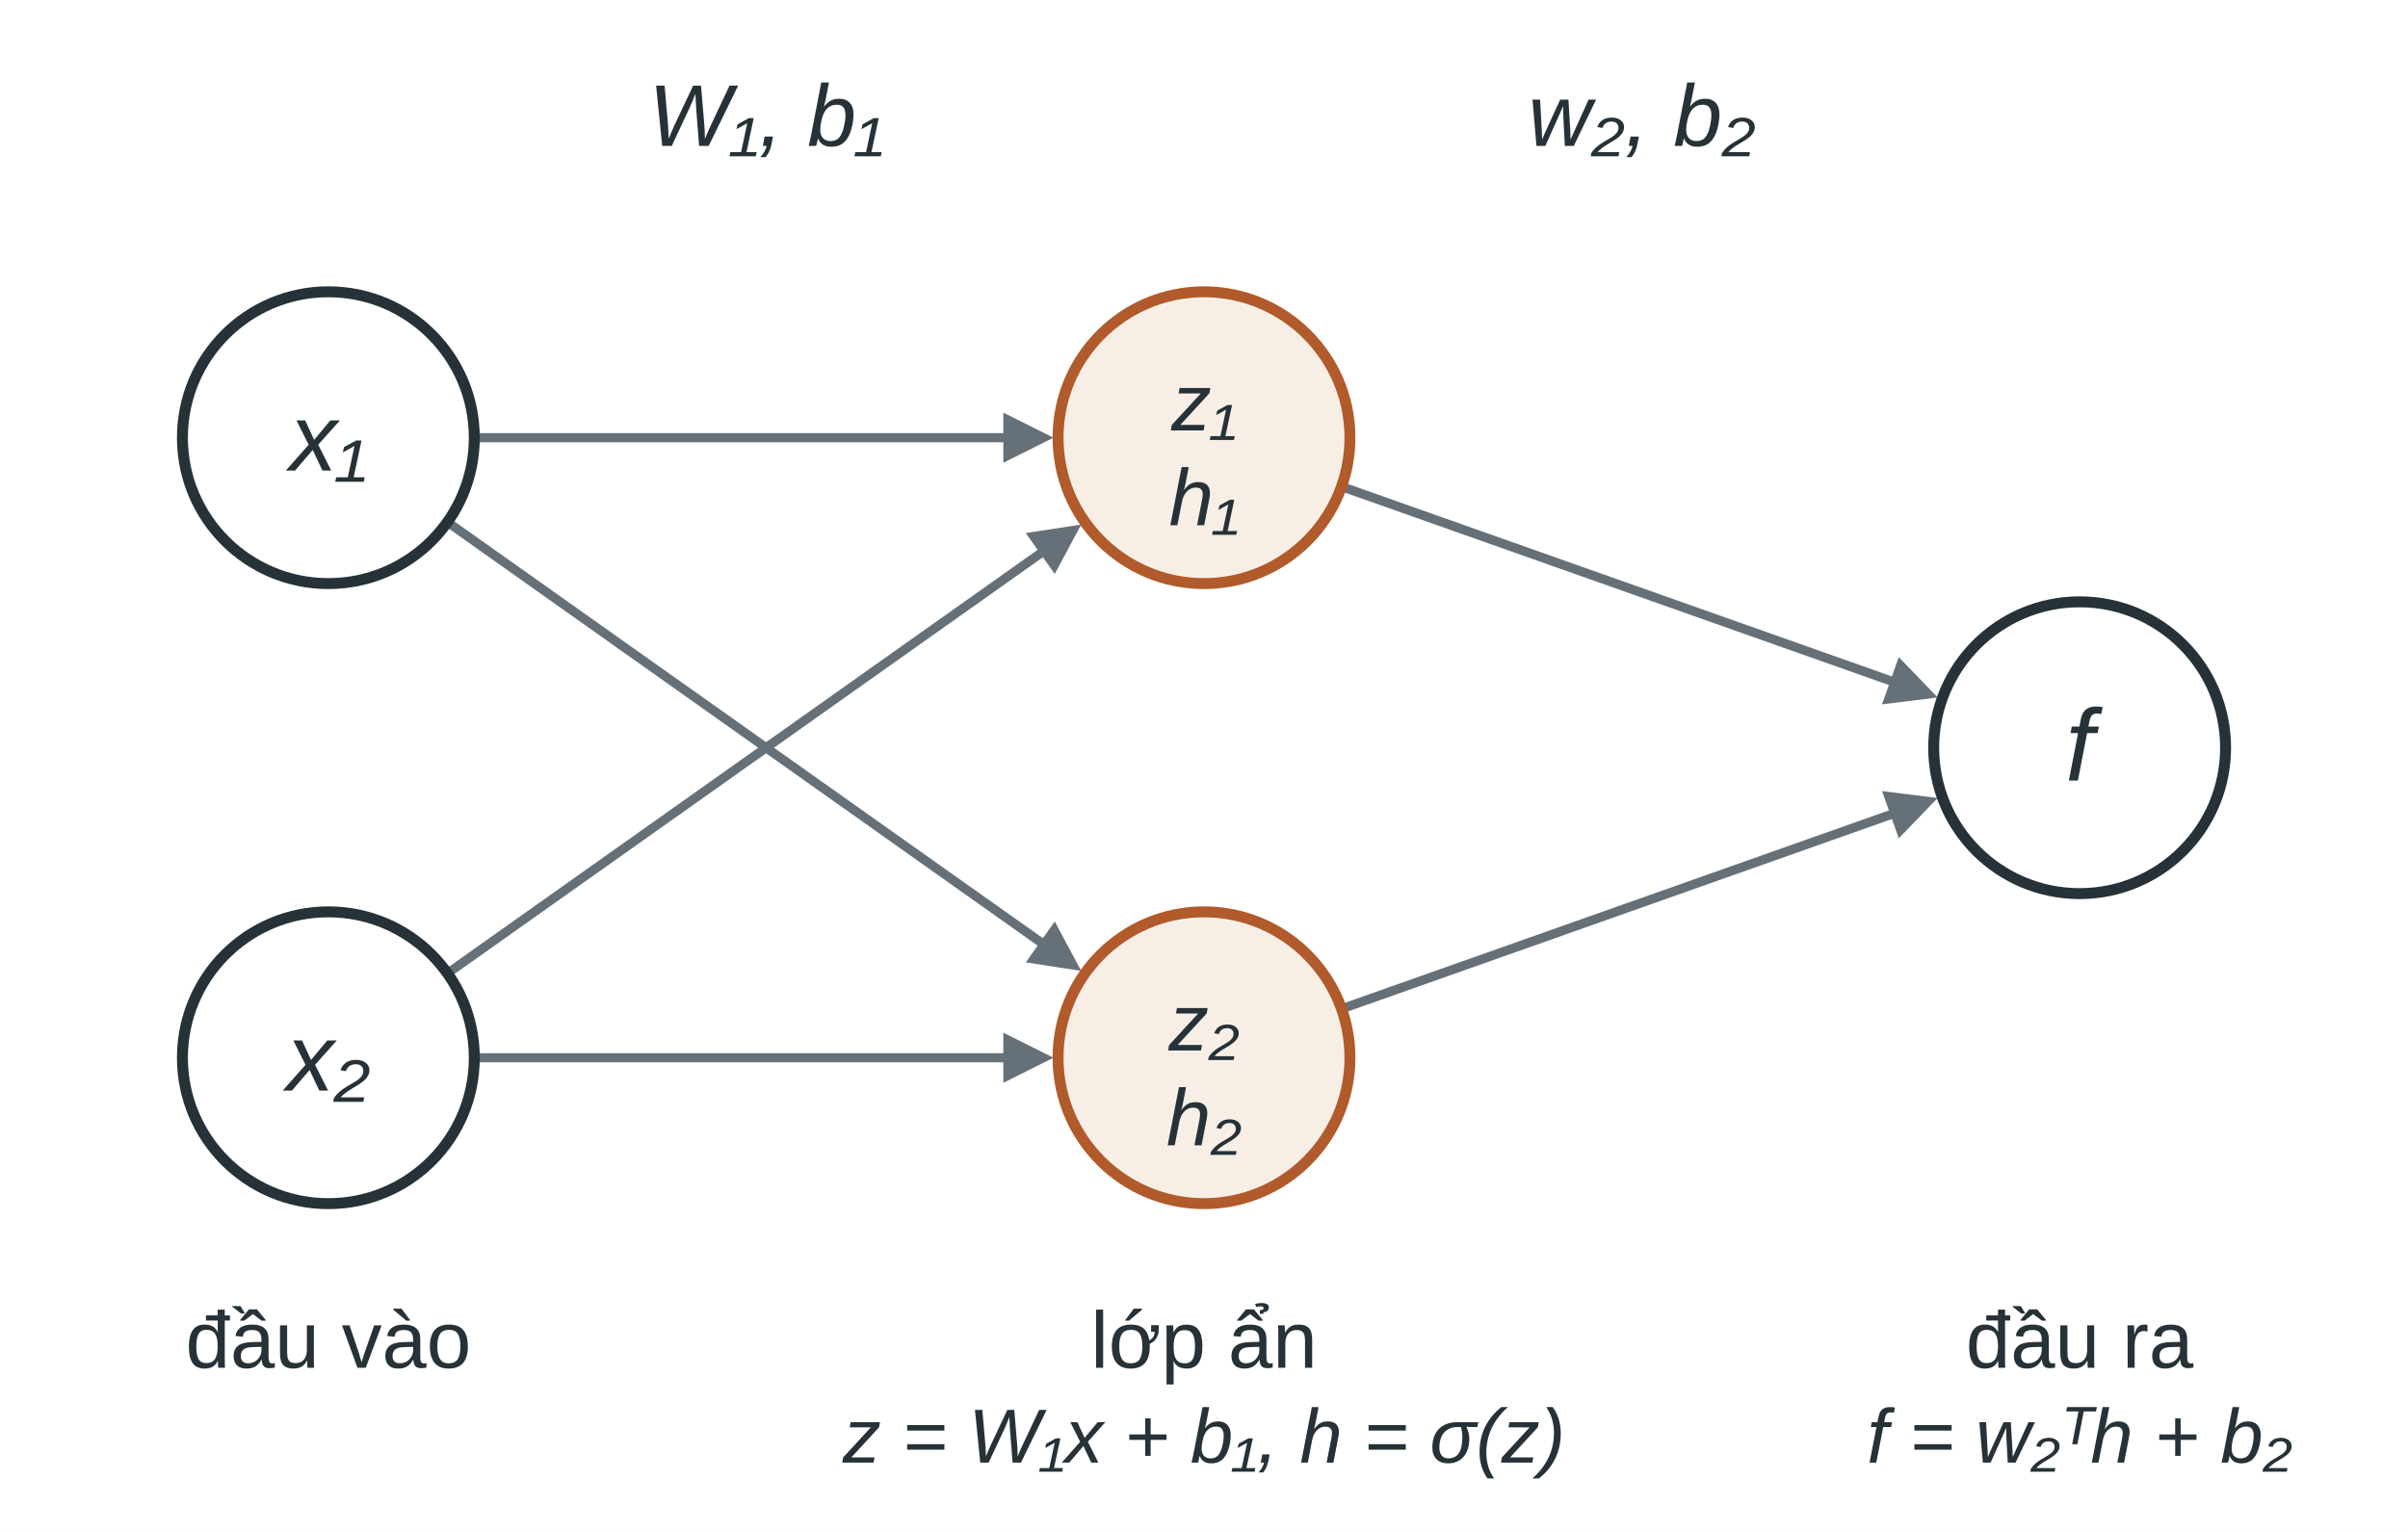
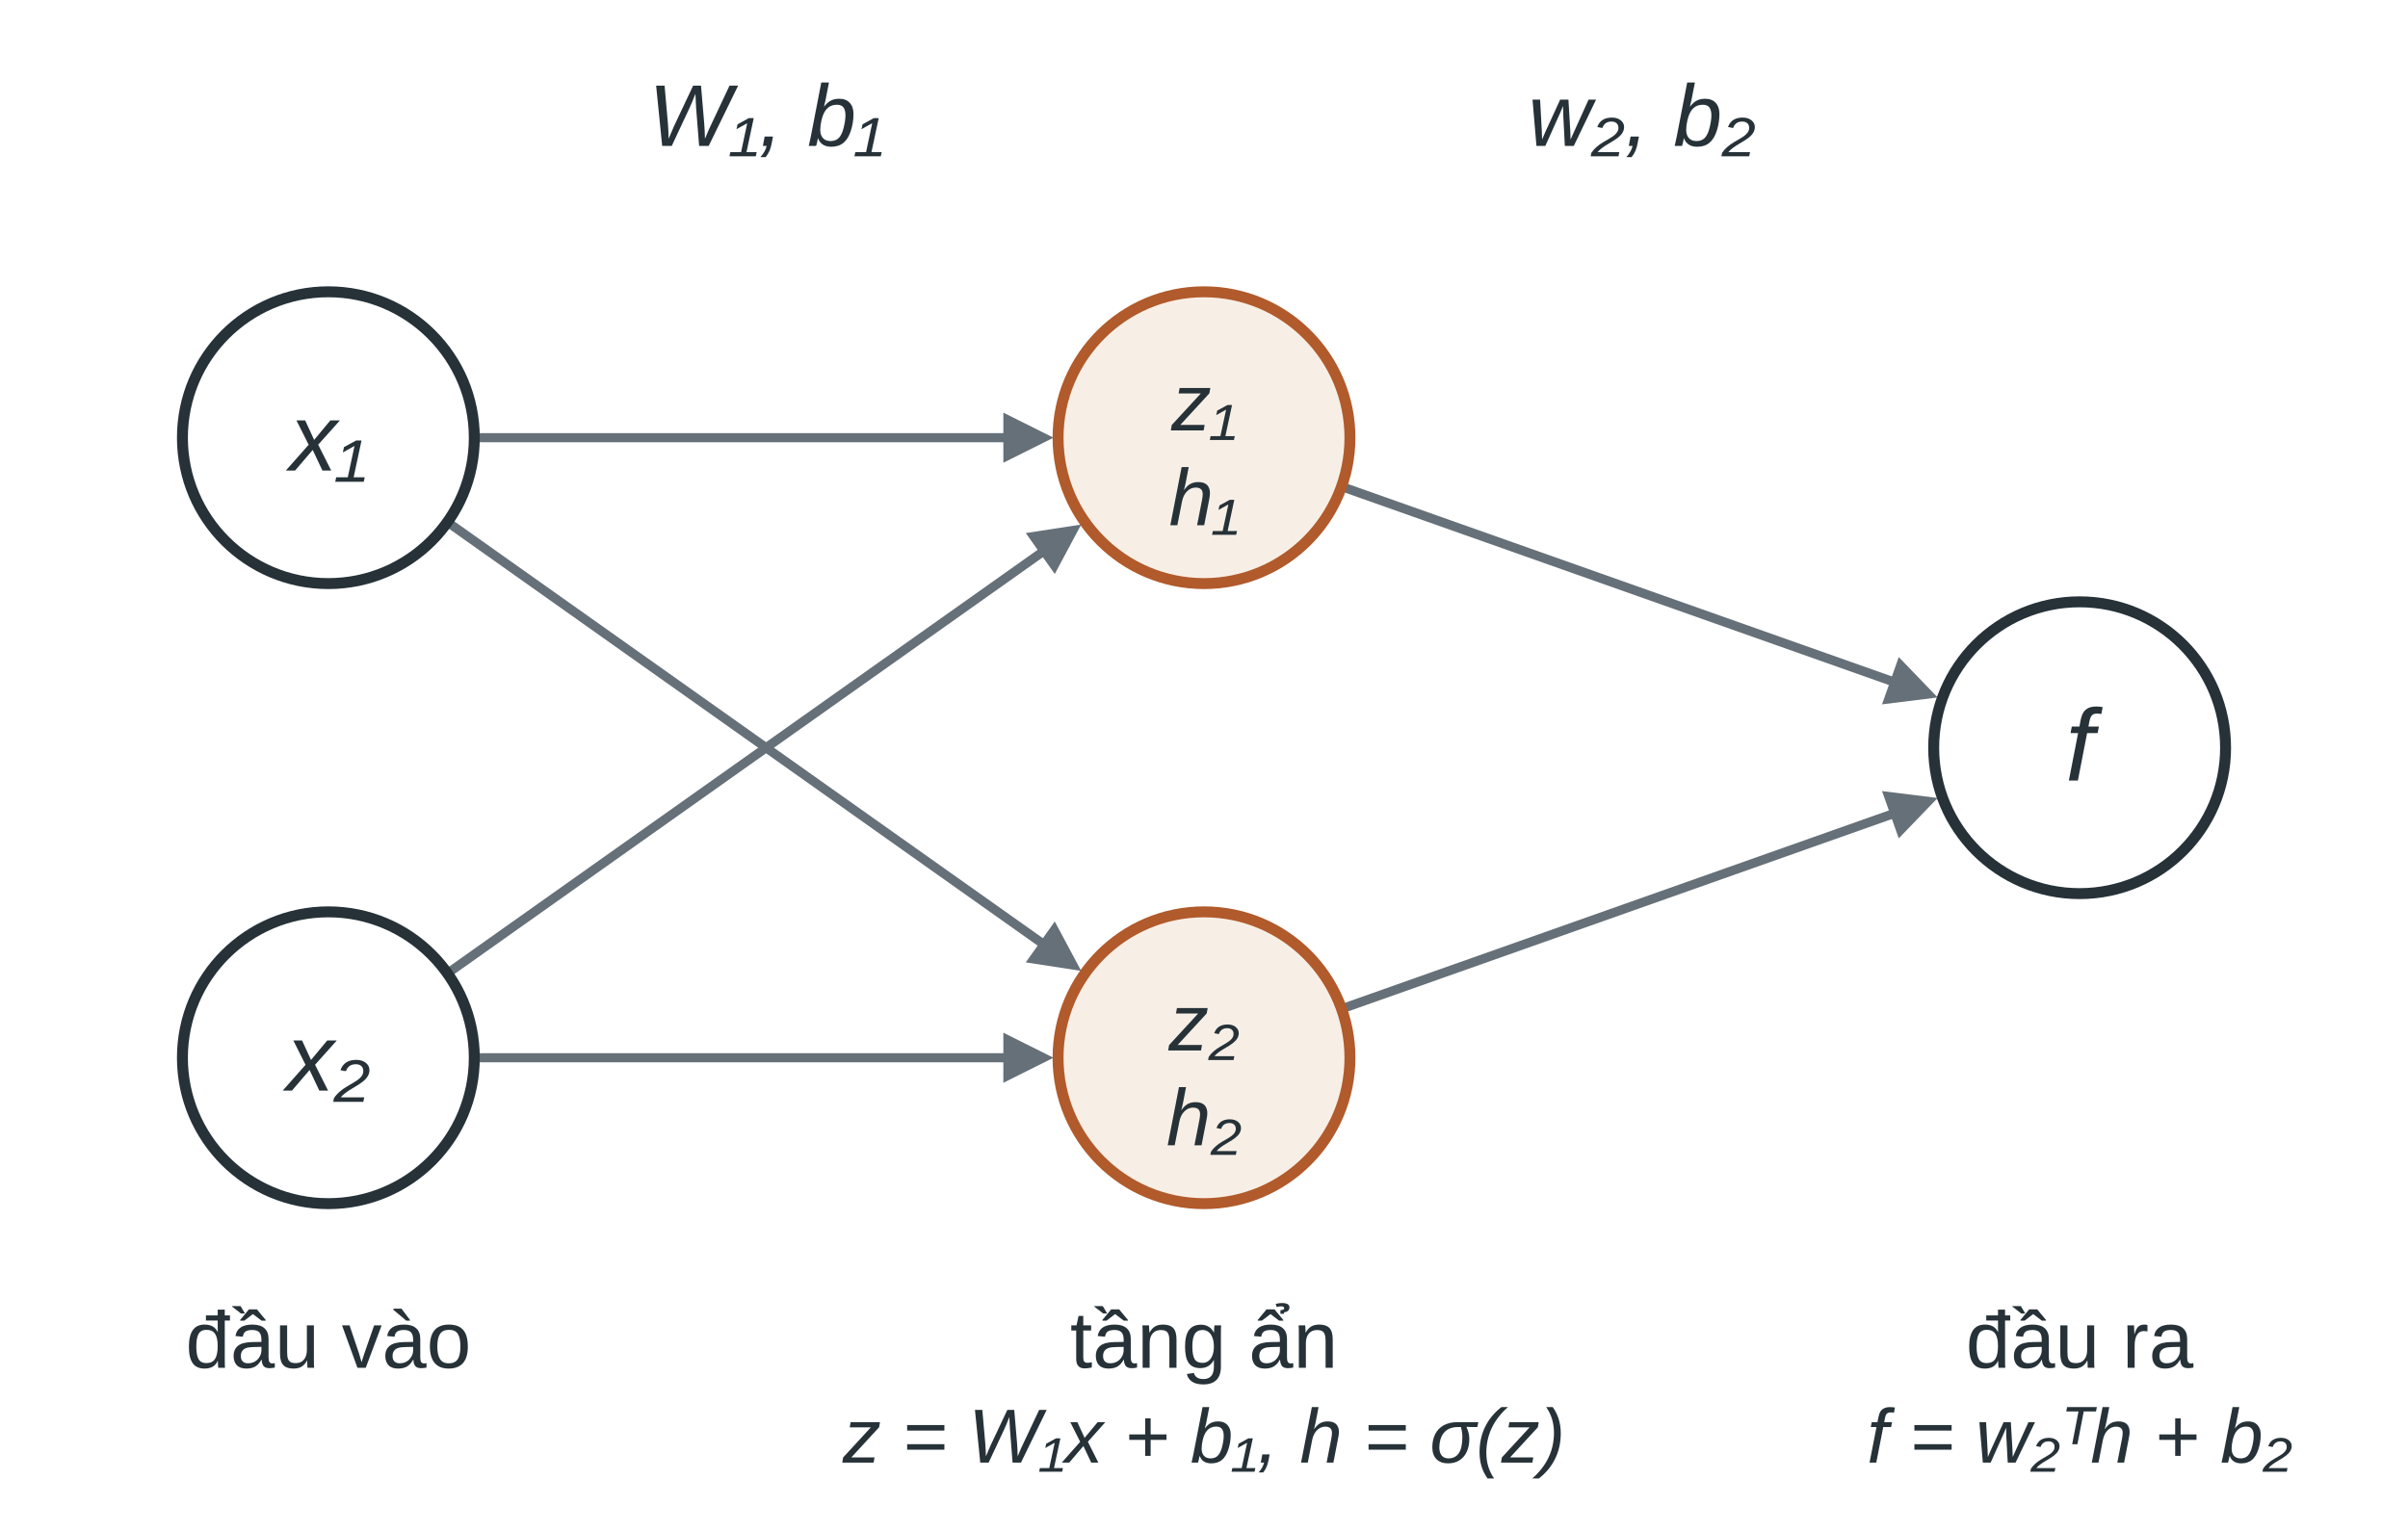
<svg xmlns="http://www.w3.org/2000/svg" width="660" height="420" viewBox="0 0 660 420" role="img" aria-labelledby="title desc">
  <defs>
    <marker id="arr" viewBox="0 0 10 10" refX="8" refY="5" markerWidth="7" markerHeight="7" orient="auto-start-reverse">
      <path d="M0 0L10 5L0 10Z" fill="context-stroke" />
    </marker>
    <marker id="arrs" viewBox="0 0 10 10" refX="8" refY="5" markerWidth="5.5" markerHeight="5.5" orient="auto-start-reverse">
      <path d="M0 0L10 5L0 10Z" fill="context-stroke" />
    </marker>
    <marker id="arrb" viewBox="0 0 10 10" refX="8" refY="5" markerWidth="3.6" markerHeight="3.6" orient="auto-start-reverse">
      <path d="M0 0L10 5L0 10Z" fill="context-stroke" />
    </marker>
  </defs>
  <rect width="100%" height="100%" fill="white" />
  <g font-family="Arial, Helvetica, sans-serif" font-size="22" fill="#263238">
    <line x1="130.0" y1="120.0" x2="286.0" y2="120.0" stroke="#667078" stroke-width="2.5" marker-end="url(#arrs)" />
    <line x1="122.6" y1="143.1" x2="294.1" y2="264.6" stroke="#667078" stroke-width="2.5" marker-end="url(#arrs)" />
    <line x1="122.6" y1="266.9" x2="294.1" y2="145.4" stroke="#667078" stroke-width="2.5" marker-end="url(#arrs)" />
    <line x1="130.0" y1="290.0" x2="286.0" y2="290.0" stroke="#667078" stroke-width="2.5" marker-end="url(#arrs)" />
    <line x1="367.7" y1="133.4" x2="528.5" y2="190.3" stroke="#667078" stroke-width="2.5" marker-end="url(#arrs)" />
    <line x1="367.7" y1="276.6" x2="528.5" y2="219.7" stroke="#667078" stroke-width="2.5" marker-end="url(#arrs)" />
    <circle cx="90.0" cy="120.0" r="40" fill="white" stroke="#263238" stroke-width="3" />
    <text x="90.0" y="129.0" font-size="26" text-anchor="middle" fill="#263238" font-style="italic">x₁</text>
    <circle cx="90.0" cy="290.0" r="40" fill="white" stroke="#263238" stroke-width="3" />
    <text x="90.0" y="299.0" font-size="26" text-anchor="middle" fill="#263238" font-style="italic">x₂</text>
    <circle cx="330.0" cy="120.0" r="40" fill="#F7EFE6" stroke="#B15A2B" stroke-width="3" />
    <text x="330.0" y="118.0" font-size="22" text-anchor="middle" fill="#263238" font-style="italic">z₁</text>
    <text x="330.0" y="144.0" font-size="22" text-anchor="middle" fill="#263238" font-style="italic">h₁</text>
    <circle cx="330.0" cy="290.0" r="40" fill="#F7EFE6" stroke="#B15A2B" stroke-width="3" />
    <text x="330.0" y="288.0" font-size="22" text-anchor="middle" fill="#263238" font-style="italic">z₂</text>
    <text x="330.0" y="314.0" font-size="22" text-anchor="middle" fill="#263238" font-style="italic">h₂</text>
    <circle cx="570.0" cy="205.0" r="40" fill="white" stroke="#263238" stroke-width="3" />
    <text x="570.0" y="214.0" font-size="28" text-anchor="middle" fill="#263238" font-style="italic">f</text>
    <text x="210.0" y="40.0" font-size="24" text-anchor="middle" fill="#263238" font-style="italic">W₁, b₁</text>
    <text x="450.0" y="40.0" font-size="24" text-anchor="middle" fill="#263238" font-style="italic">w₂, b₂</text>
    <text x="90.0" y="375.0" font-size="22" text-anchor="middle" fill="#263238">đầu vào</text>
-     <text x="330.0" y="375.0" font-size="22" text-anchor="middle" fill="#263238">lớp ẩn</text>
+     <text x="330.0" y="375.0" font-size="22" text-anchor="middle" fill="#263238">tầng ẩn</text>
    <text x="330.0" y="401.0" font-size="21" text-anchor="middle" fill="#263238" font-style="italic">z = W₁x + b₁, h = σ(z)</text>
    <text x="570.0" y="375.0" font-size="22" text-anchor="middle" fill="#263238">đầu ra</text>
    <text x="570.0" y="401.0" font-size="21" text-anchor="middle" fill="#263238" font-style="italic">f = w₂ᵀh + b₂</text>
  </g>
</svg>
